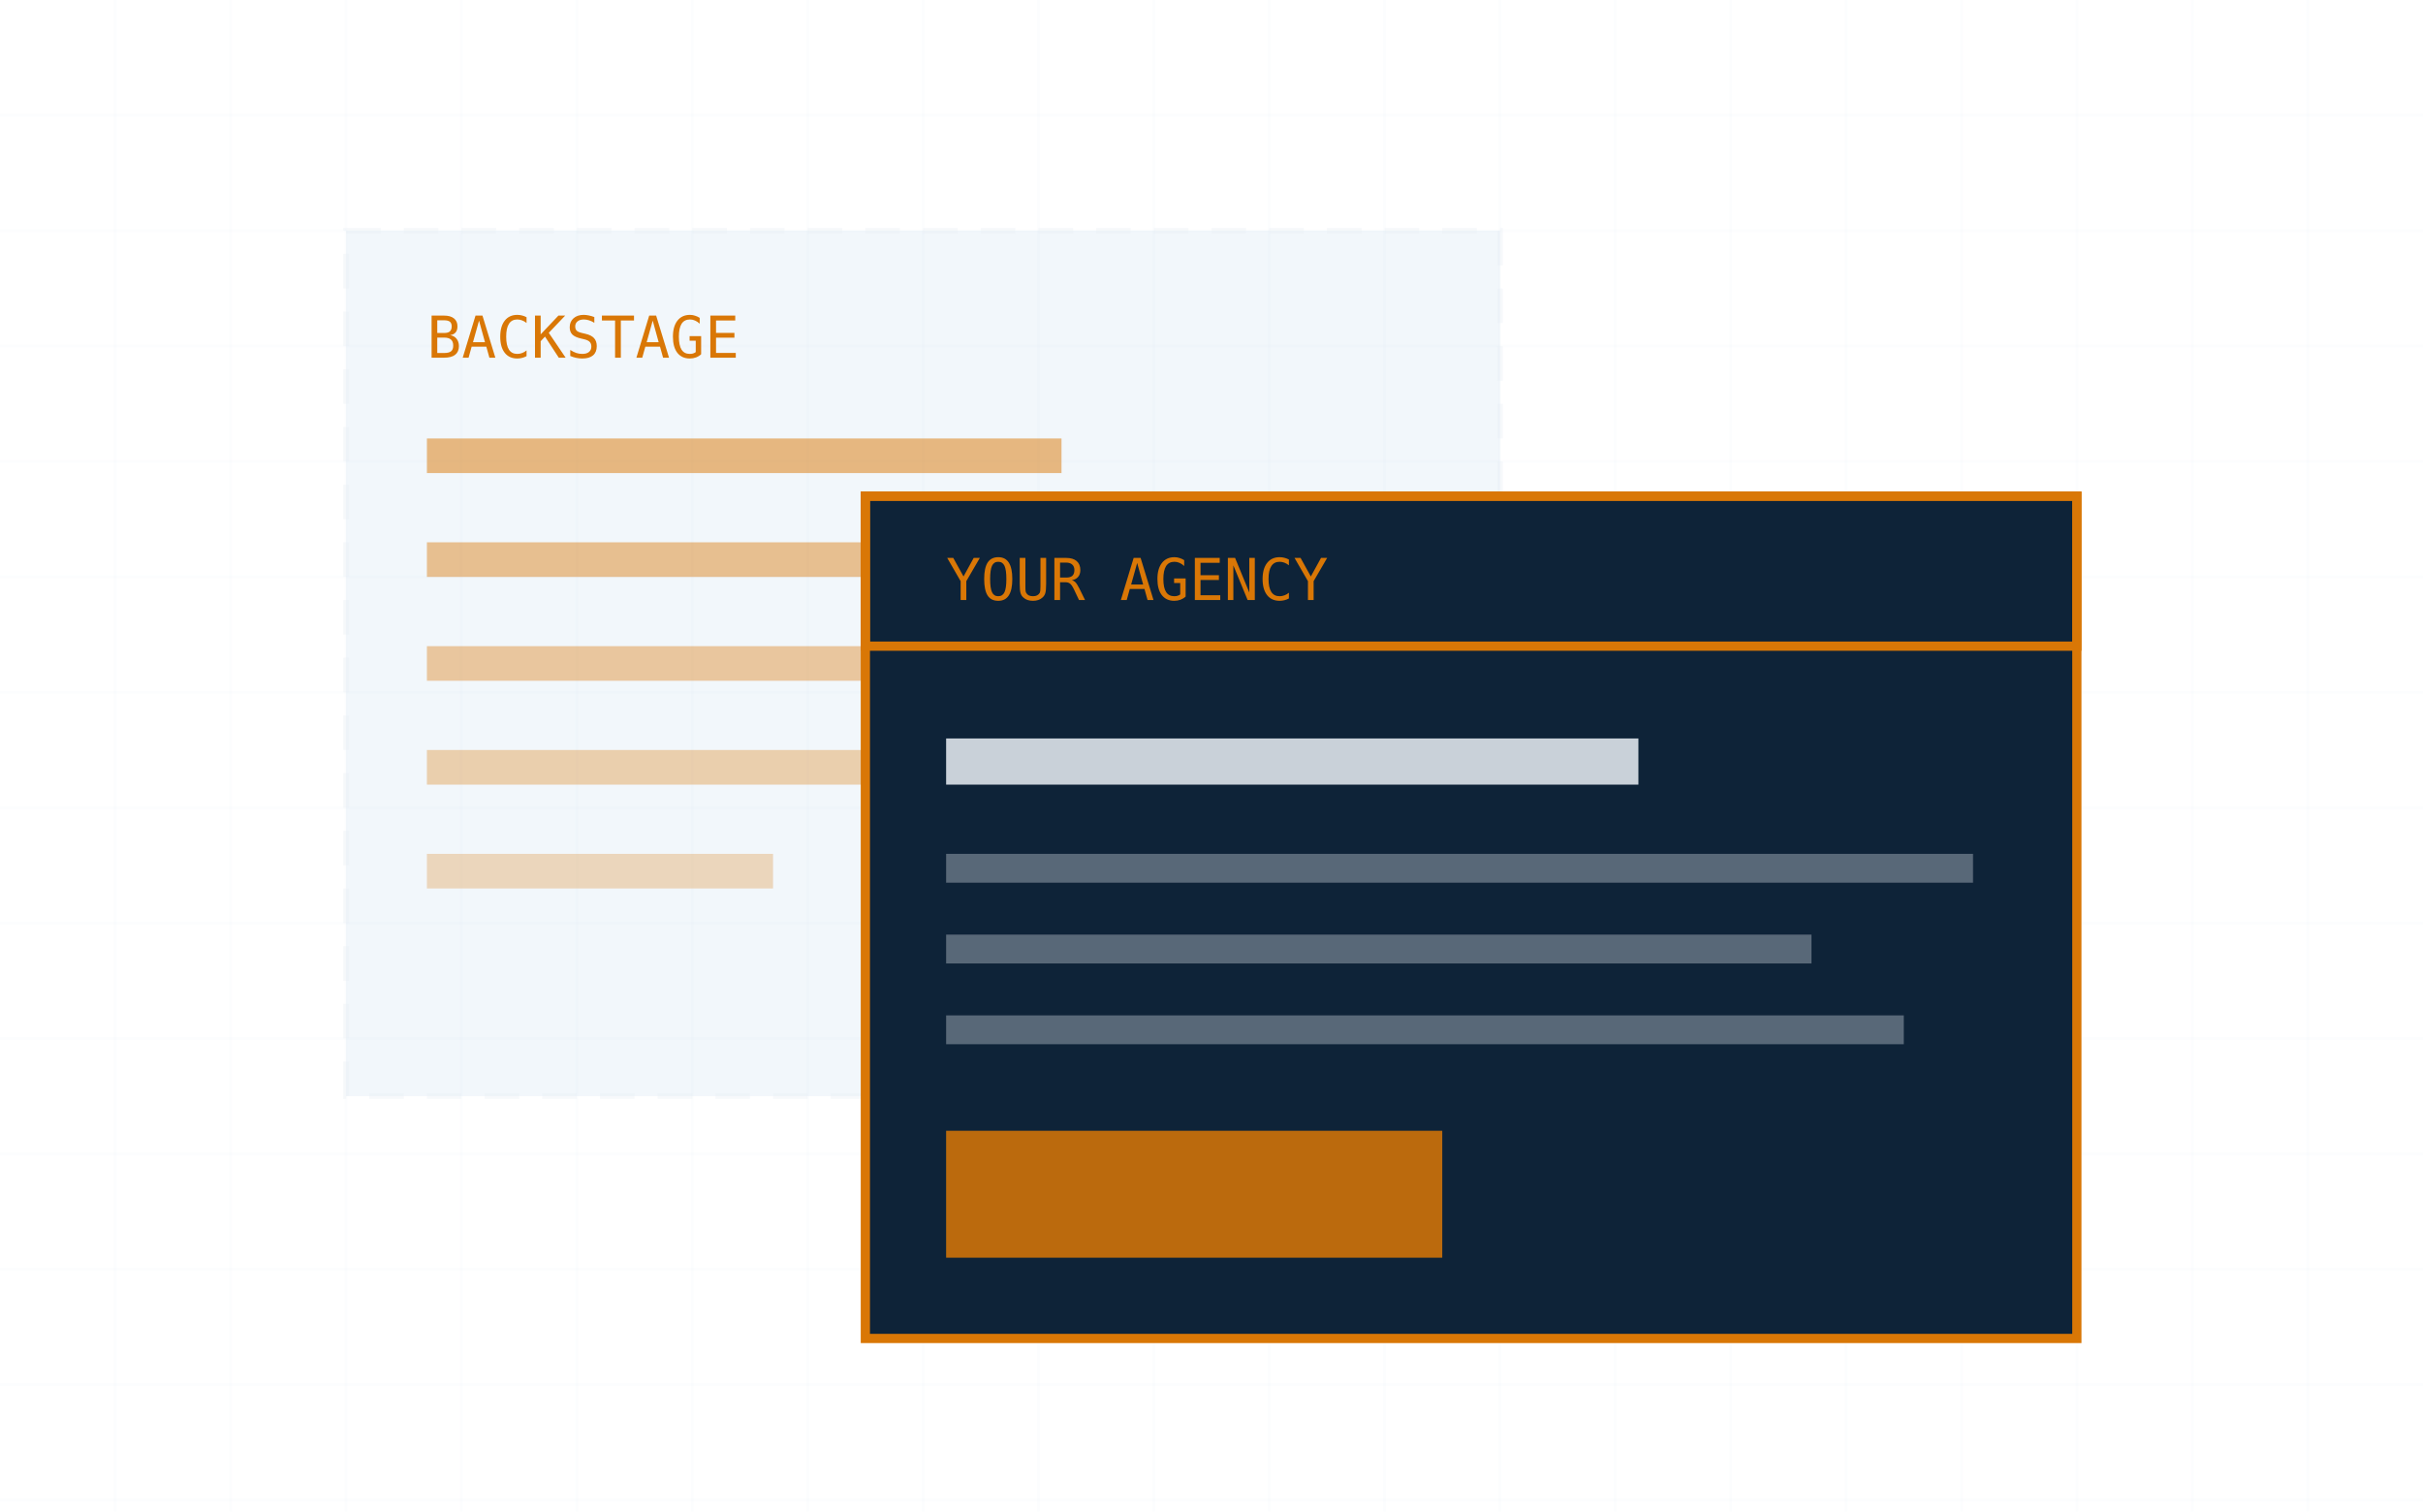
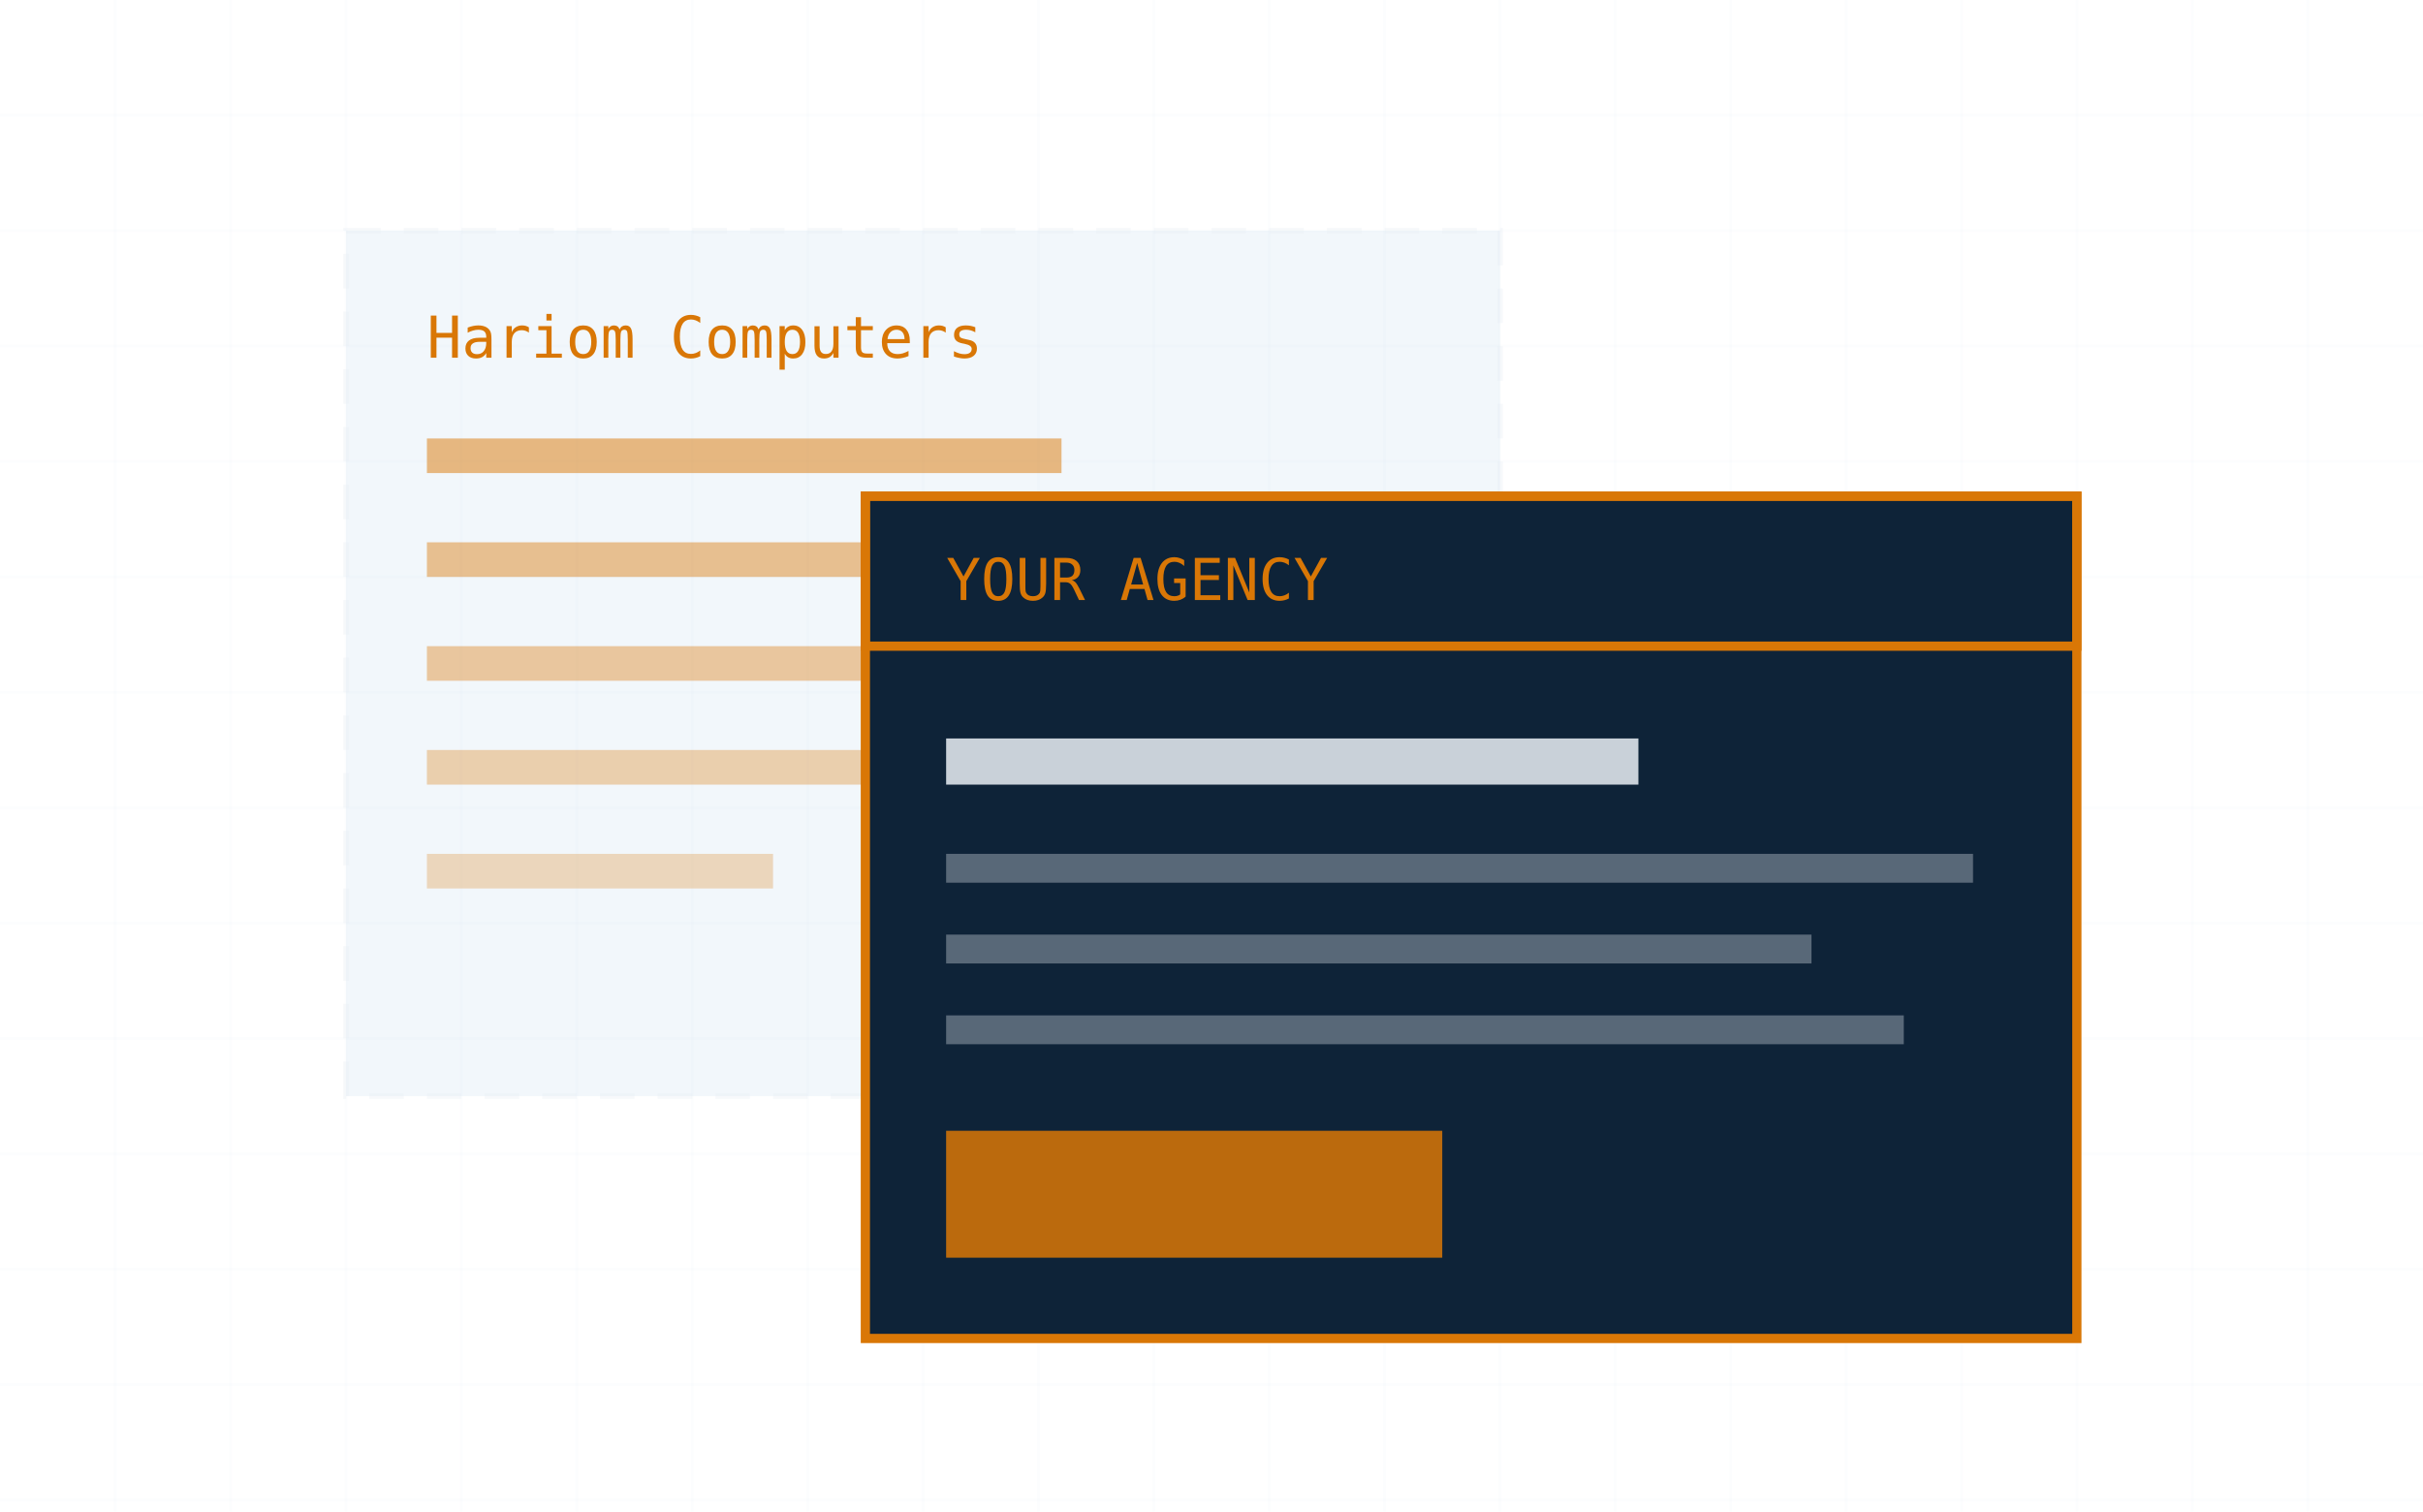
<svg xmlns="http://www.w3.org/2000/svg" viewBox="0 0 420 262" width="420" height="262" role="img">
  <rect width="420" height="262" fill="none" />
  <rect width="420" height="262" fill="none" />
  <line x1="20" y1="0" x2="20" y2="262" stroke="rgba(233,239,245,0.16)" stroke-width="0.5" />
  <line x1="40" y1="0" x2="40" y2="262" stroke="rgba(233,239,245,0.16)" stroke-width="0.5" />
  <line x1="60" y1="0" x2="60" y2="262" stroke="rgba(233,239,245,0.16)" stroke-width="0.5" />
  <line x1="80" y1="0" x2="80" y2="262" stroke="rgba(233,239,245,0.16)" stroke-width="0.5" />
  <line x1="100" y1="0" x2="100" y2="262" stroke="rgba(233,239,245,0.16)" stroke-width="0.5" />
  <line x1="120" y1="0" x2="120" y2="262" stroke="rgba(233,239,245,0.16)" stroke-width="0.5" />
  <line x1="140" y1="0" x2="140" y2="262" stroke="rgba(233,239,245,0.16)" stroke-width="0.5" />
  <line x1="160" y1="0" x2="160" y2="262" stroke="rgba(233,239,245,0.16)" stroke-width="0.5" />
  <line x1="180" y1="0" x2="180" y2="262" stroke="rgba(233,239,245,0.16)" stroke-width="0.5" />
  <line x1="200" y1="0" x2="200" y2="262" stroke="rgba(233,239,245,0.16)" stroke-width="0.5" />
  <line x1="220" y1="0" x2="220" y2="262" stroke="rgba(233,239,245,0.16)" stroke-width="0.5" />
  <line x1="240" y1="0" x2="240" y2="262" stroke="rgba(233,239,245,0.16)" stroke-width="0.5" />
  <line x1="260" y1="0" x2="260" y2="262" stroke="rgba(233,239,245,0.16)" stroke-width="0.5" />
  <line x1="280" y1="0" x2="280" y2="262" stroke="rgba(233,239,245,0.16)" stroke-width="0.5" />
  <line x1="300" y1="0" x2="300" y2="262" stroke="rgba(233,239,245,0.16)" stroke-width="0.5" />
  <line x1="320" y1="0" x2="320" y2="262" stroke="rgba(233,239,245,0.16)" stroke-width="0.5" />
  <line x1="340" y1="0" x2="340" y2="262" stroke="rgba(233,239,245,0.16)" stroke-width="0.5" />
  <line x1="360" y1="0" x2="360" y2="262" stroke="rgba(233,239,245,0.16)" stroke-width="0.5" />
  <line x1="380" y1="0" x2="380" y2="262" stroke="rgba(233,239,245,0.16)" stroke-width="0.5" />
  <line x1="400" y1="0" x2="400" y2="262" stroke="rgba(233,239,245,0.16)" stroke-width="0.5" />
  <line x1="0" y1="20" x2="420" y2="20" stroke="rgba(233,239,245,0.16)" stroke-width="0.5" />
  <line x1="0" y1="40" x2="420" y2="40" stroke="rgba(233,239,245,0.16)" stroke-width="0.5" />
  <line x1="0" y1="60" x2="420" y2="60" stroke="rgba(233,239,245,0.16)" stroke-width="0.5" />
  <line x1="0" y1="80" x2="420" y2="80" stroke="rgba(233,239,245,0.16)" stroke-width="0.5" />
  <line x1="0" y1="100" x2="420" y2="100" stroke="rgba(233,239,245,0.16)" stroke-width="0.5" />
  <line x1="0" y1="120" x2="420" y2="120" stroke="rgba(233,239,245,0.16)" stroke-width="0.5" />
  <line x1="0" y1="140" x2="420" y2="140" stroke="rgba(233,239,245,0.16)" stroke-width="0.5" />
  <line x1="0" y1="160" x2="420" y2="160" stroke="rgba(233,239,245,0.16)" stroke-width="0.5" />
  <line x1="0" y1="180" x2="420" y2="180" stroke="rgba(233,239,245,0.16)" stroke-width="0.5" />
  <line x1="0" y1="200" x2="420" y2="200" stroke="rgba(233,239,245,0.16)" stroke-width="0.5" />
  <line x1="0" y1="220" x2="420" y2="220" stroke="rgba(233,239,245,0.16)" stroke-width="0.5" />
  <line x1="0" y1="240" x2="420" y2="240" stroke="rgba(233,239,245,0.16)" stroke-width="0.5" />
  <line x1="0" y1="260" x2="420" y2="260" stroke="rgba(233,239,245,0.16)" stroke-width="0.5" />
  <rect x="60" y="40" width="200" height="150" fill="rgba(120,170,220,0.09)" stroke="rgba(233,239,245,0.34)" stroke-width="1" stroke-dasharray="6 4" />
-   <text x="74" y="62" font-family="IBM Plex Mono, monospace" font-size="10" fill="#d97706">BACKSTAGE</text>
+   <text x="74" y="62" font-family="IBM Plex Mono, monospace" font-size="10" fill="#d97706">Hariom Computers</text>
  <rect x="74" y="76" width="110" height="6" fill="#d97706" opacity="0.50" />
  <rect x="74" y="94" width="78" height="6" fill="#d97706" opacity="0.44" />
  <rect x="74" y="112" width="132" height="6" fill="#d97706" opacity="0.38" />
  <rect x="74" y="130" width="94" height="6" fill="#d97706" opacity="0.32" />
  <rect x="74" y="148" width="60" height="6" fill="#d97706" opacity="0.26" />
  <rect x="150" y="86" width="210" height="146" fill="#0e2338" stroke="#d97706" stroke-width="1.6" />
  <rect x="150" y="86" width="210" height="26" fill="none" stroke="#d97706" stroke-width="1.6" />
  <text x="164" y="104" font-family="IBM Plex Mono, monospace" font-size="10" fill="#d97706">YOUR AGENCY</text>
  <rect x="164" y="128" width="120" height="8" fill="#eaf0f6" opacity="0.85" />
  <rect x="164" y="148" width="178" height="5" fill="rgba(233,239,245,0.34)" />
  <rect x="164" y="162" width="150" height="5" fill="rgba(233,239,245,0.34)" />
  <rect x="164" y="176" width="166" height="5" fill="rgba(233,239,245,0.34)" />
  <rect x="164" y="196" width="86" height="22" fill="#d97706" opacity="0.85" />
</svg>
